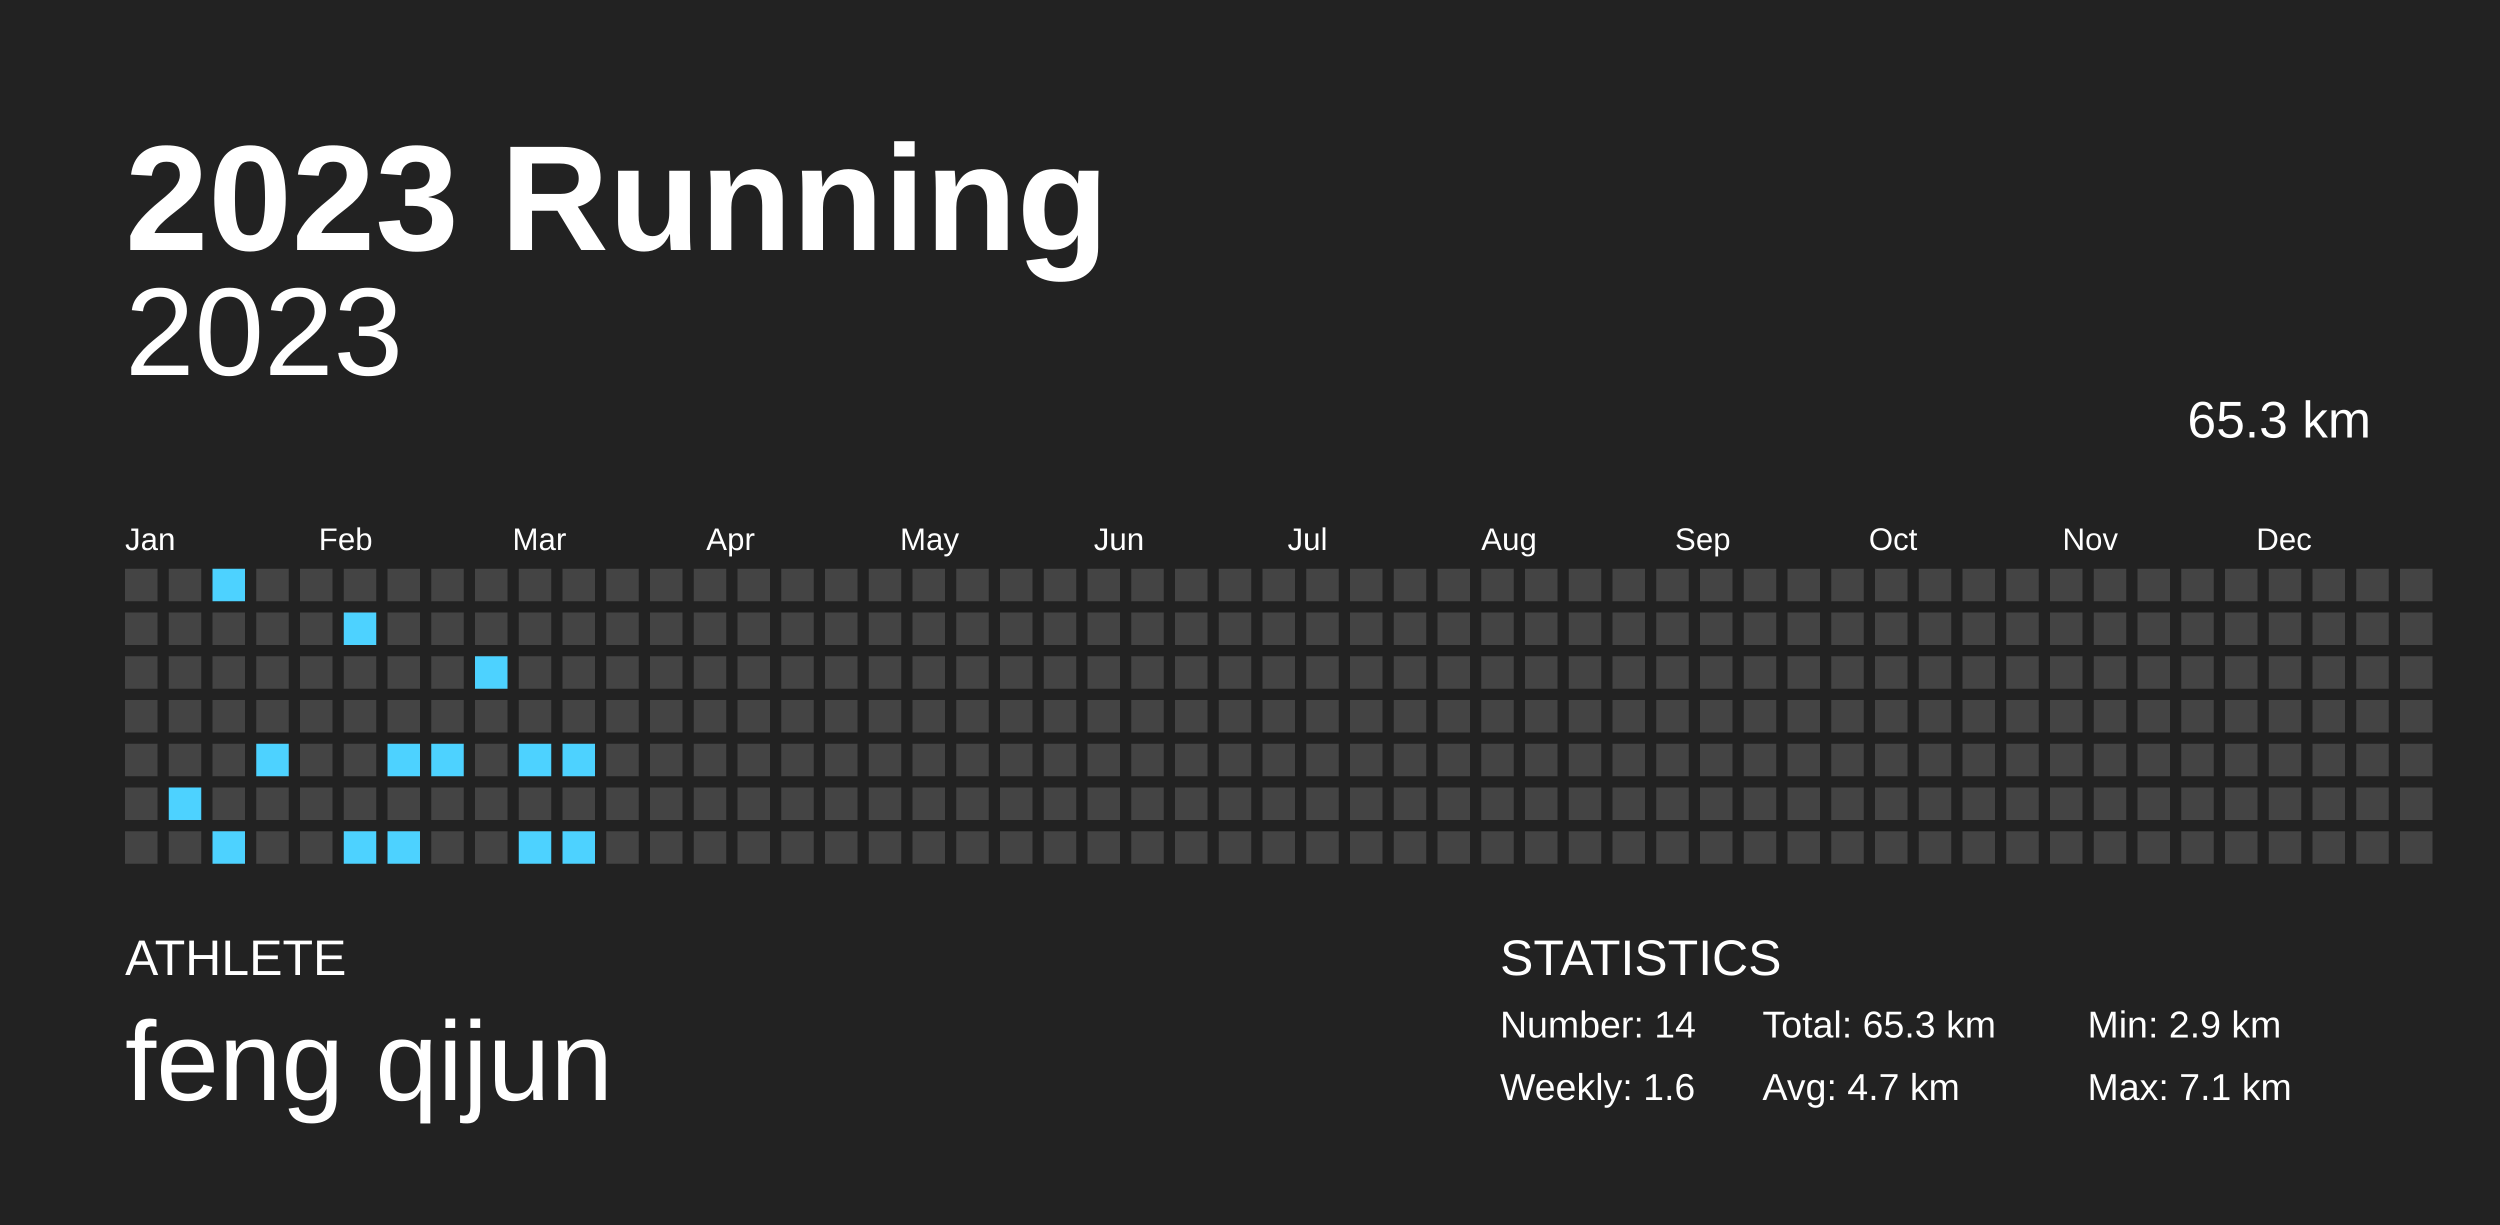
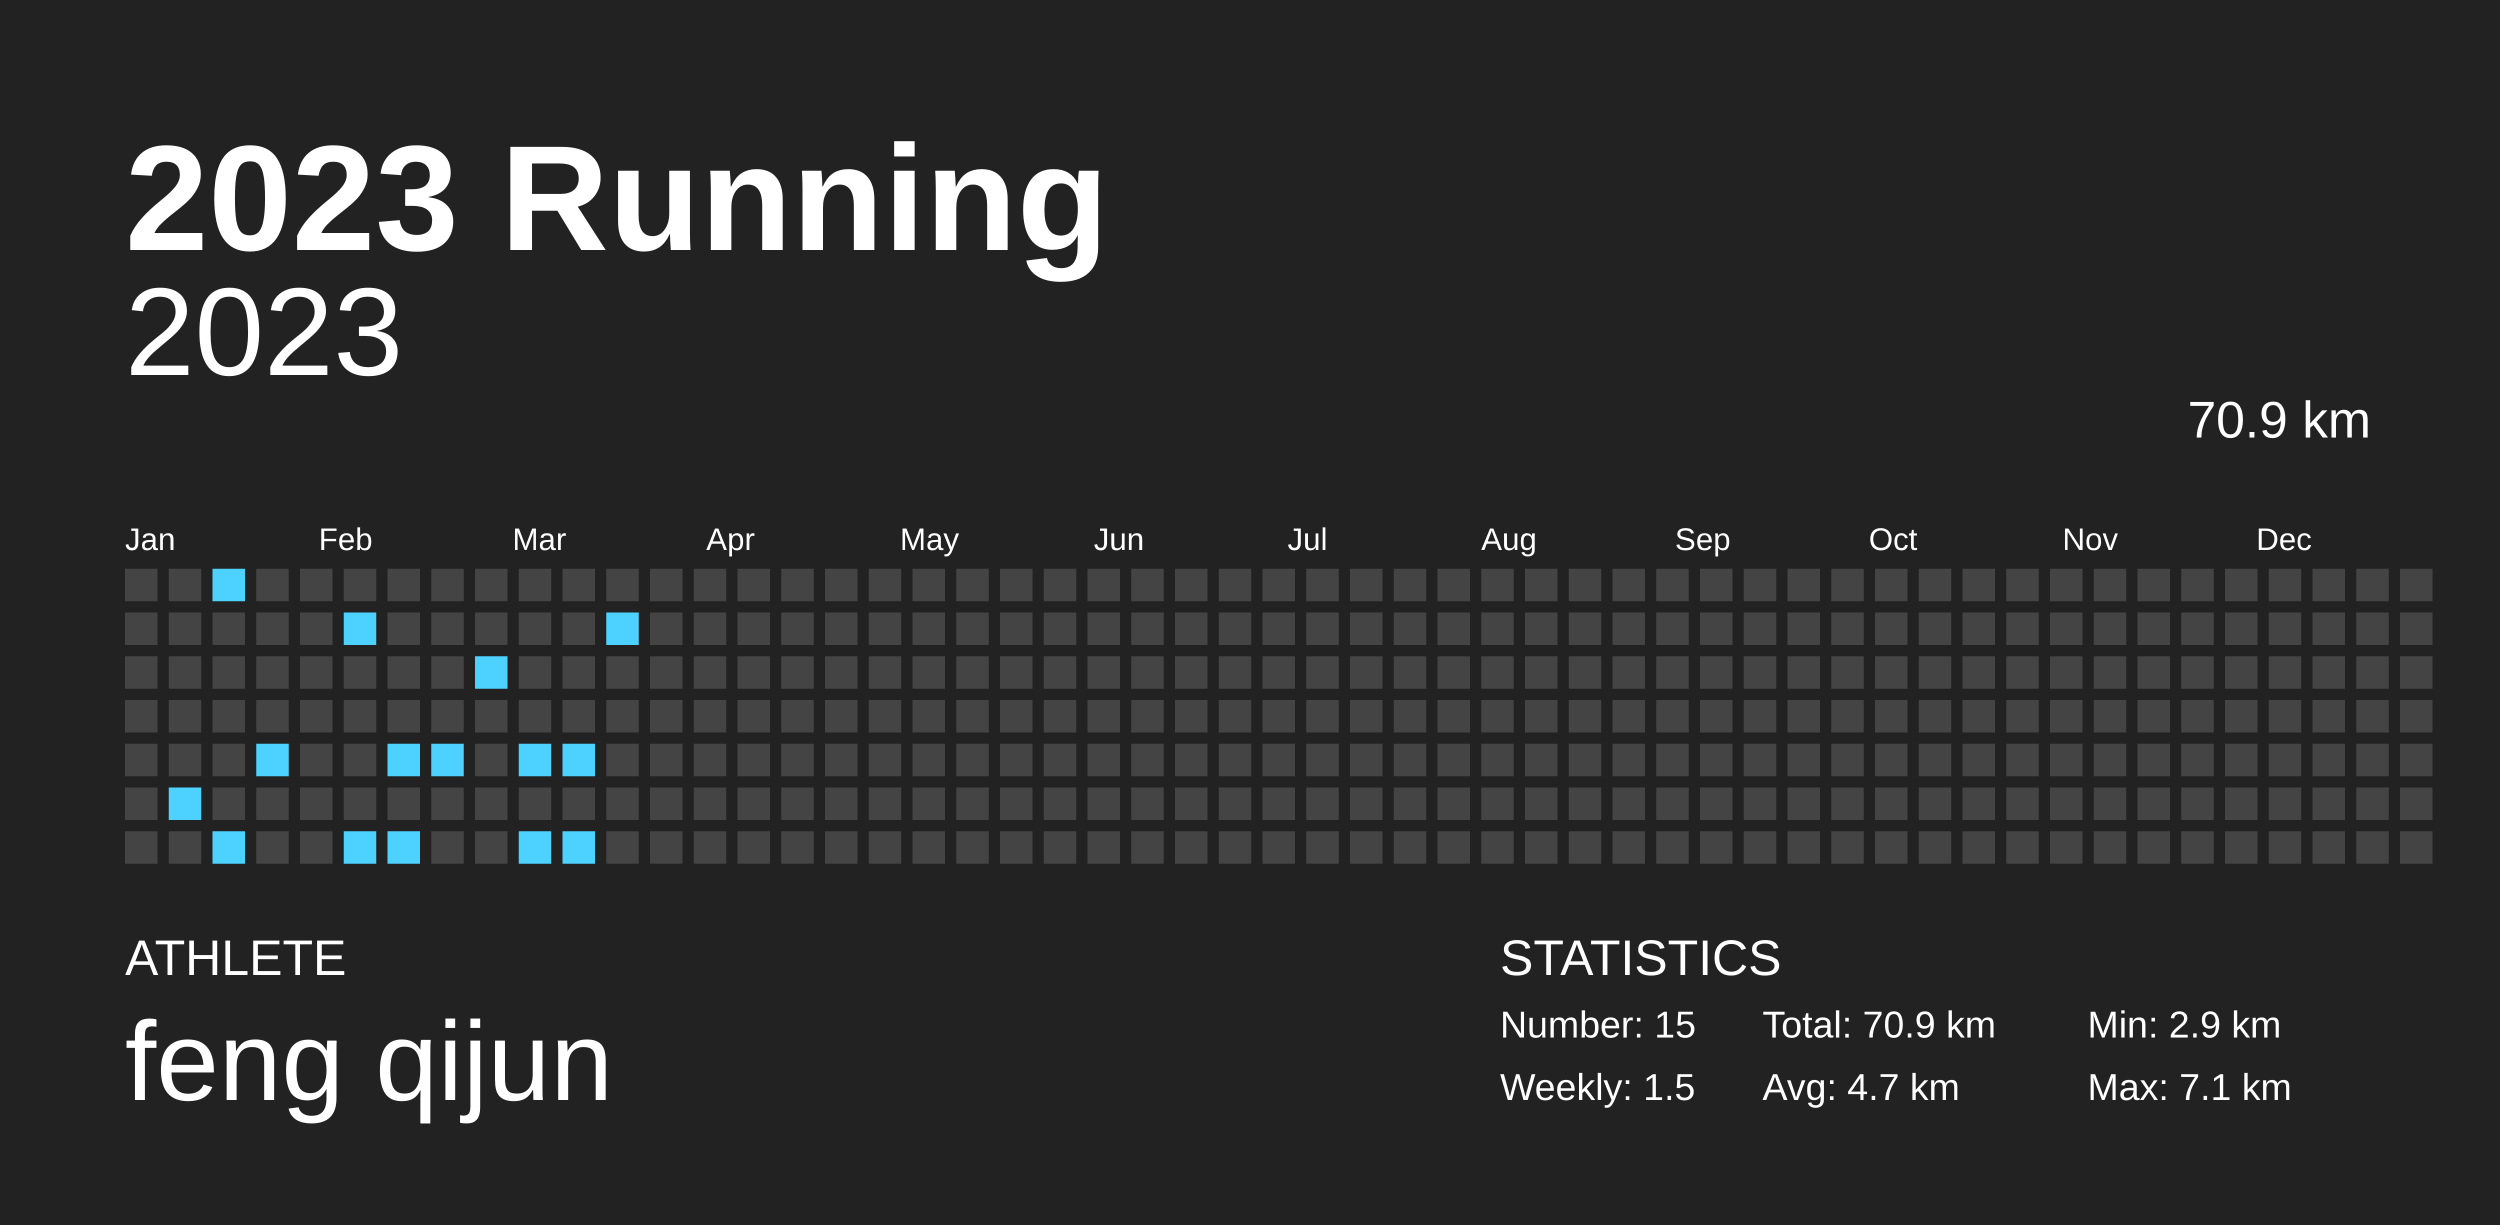
<svg xmlns="http://www.w3.org/2000/svg" baseProfile="full" height="98mm" version="1.1" viewBox="0,0,200,98" width="200mm">
  <defs />
  <rect fill="#222222" height="98" width="200" x="0" y="0" />
  <text fill="#FFFFFF" style="font-size:12px; font-family:Arial; font-weight:bold;" x="10" y="20">2023 Running</text>
  <text fill="#FFFFFF" style="font-size:4px; font-family:Arial" x="10" y="78">ATHLETE</text>
  <text fill="#FFFFFF" style="font-size:9px; font-family:Arial" x="10" y="88">feng qijun</text>
  <text fill="#FFFFFF" style="font-size:4px; font-family:Arial" x="120" y="78">STATISTICS</text>
-   <text fill="#FFFFFF" style="font-size:3px; font-family:Arial" x="120" y="83">Number: 14</text>
-   <text fill="#FFFFFF" style="font-size:3px; font-family:Arial" x="120" y="88">Weekly: 1.6</text>
-   <text fill="#FFFFFF" style="font-size:3px; font-family:Arial" x="141" y="83">Total: 65.3 km</text>
+   <text fill="#FFFFFF" style="font-size:3px; font-family:Arial" x="120" y="83">Number: 15</text>
+   <text fill="#FFFFFF" style="font-size:3px; font-family:Arial" x="120" y="88">Weekly: 1.5</text>
+   <text fill="#FFFFFF" style="font-size:3px; font-family:Arial" x="141" y="83">Total: 70.9 km</text>
  <text fill="#FFFFFF" style="font-size:3px; font-family:Arial" x="141" y="88">Avg: 4.7 km</text>
  <text fill="#FFFFFF" style="font-size:3px; font-family:Arial" x="167" y="83">Min: 2.9 km</text>
  <text fill="#FFFFFF" style="font-size:3px; font-family:Arial" x="167" y="88">Max: 7.1 km</text>
  <text alignment-baseline="hanging" fill="#FFFFFF" style="font-size:10.0px; font-family:Arial;" x="10" y="30">2023</text>
-   <text alignment-baseline="hanging" fill="#FFFFFF" style="font-size:4.125px; font-family:Arial;" x="175" y="35">65.3 km</text>
+   <text alignment-baseline="hanging" fill="#FFFFFF" style="font-size:4.125px; font-family:Arial;" x="175" y="35">70.9 km</text>
  <text fill="#FFFFFF" style="font-size:2.5px; font-family:Arial" x="10.0" y="44">Jan</text>
  <text fill="#FFFFFF" style="font-size:2.5px; font-family:Arial" x="25.5" y="44">Feb</text>
  <text fill="#FFFFFF" style="font-size:2.5px; font-family:Arial" x="41.0" y="44">Mar</text>
  <text fill="#FFFFFF" style="font-size:2.5px; font-family:Arial" x="56.5" y="44">Apr</text>
  <text fill="#FFFFFF" style="font-size:2.5px; font-family:Arial" x="72.0" y="44">May</text>
  <text fill="#FFFFFF" style="font-size:2.5px; font-family:Arial" x="87.5" y="44">Jun</text>
  <text fill="#FFFFFF" style="font-size:2.5px; font-family:Arial" x="103.0" y="44">Jul</text>
  <text fill="#FFFFFF" style="font-size:2.5px; font-family:Arial" x="118.5" y="44">Aug</text>
  <text fill="#FFFFFF" style="font-size:2.5px; font-family:Arial" x="134.0" y="44">Sep</text>
  <text fill="#FFFFFF" style="font-size:2.5px; font-family:Arial" x="149.5" y="44">Oct</text>
  <text fill="#FFFFFF" style="font-size:2.5px; font-family:Arial" x="165.0" y="44">Nov</text>
  <text fill="#FFFFFF" style="font-size:2.5px; font-family:Arial" x="180.5" y="44">Dec</text>
  <rect fill="#444444" height="2.6" width="2.6" x="10.0" y="45.5" />
  <rect fill="#444444" height="2.6" width="2.6" x="10.0" y="49.0" />
  <rect fill="#444444" height="2.6" width="2.6" x="10.0" y="52.5" />
  <rect fill="#444444" height="2.6" width="2.6" x="10.0" y="56.0" />
  <rect fill="#444444" height="2.6" width="2.6" x="10.0" y="59.5" />
  <rect fill="#444444" height="2.6" width="2.6" x="10.0" y="63.0" />
  <rect fill="#444444" height="2.6" width="2.6" x="10.0" y="66.5" />
  <rect fill="#444444" height="2.6" width="2.6" x="13.5" y="45.5" />
  <rect fill="#444444" height="2.6" width="2.6" x="13.5" y="49.0" />
  <rect fill="#444444" height="2.6" width="2.6" x="13.5" y="52.5" />
  <rect fill="#444444" height="2.6" width="2.6" x="13.5" y="56.0" />
  <rect fill="#444444" height="2.6" width="2.6" x="13.5" y="59.5" />
  <rect fill="#4dd2ff" height="2.6" width="2.6" x="13.5" y="63.0" />
  <rect fill="#444444" height="2.6" width="2.6" x="13.5" y="66.5" />
  <rect fill="#4dd2ff" height="2.6" width="2.6" x="17.0" y="45.5" />
  <rect fill="#444444" height="2.6" width="2.6" x="17.0" y="49.0" />
  <rect fill="#444444" height="2.6" width="2.6" x="17.0" y="52.5" />
  <rect fill="#444444" height="2.6" width="2.6" x="17.0" y="56.0" />
  <rect fill="#444444" height="2.6" width="2.6" x="17.0" y="59.5" />
  <rect fill="#444444" height="2.6" width="2.6" x="17.0" y="63.0" />
  <rect fill="#4dd2ff" height="2.6" width="2.6" x="17.0" y="66.5" />
  <rect fill="#444444" height="2.6" width="2.6" x="20.5" y="45.5" />
  <rect fill="#444444" height="2.6" width="2.6" x="20.5" y="49.0" />
  <rect fill="#444444" height="2.6" width="2.6" x="20.5" y="52.5" />
  <rect fill="#444444" height="2.6" width="2.6" x="20.5" y="56.0" />
  <rect fill="#4dd2ff" height="2.6" width="2.6" x="20.5" y="59.5" />
  <rect fill="#444444" height="2.6" width="2.6" x="20.5" y="63.0" />
  <rect fill="#444444" height="2.6" width="2.6" x="20.5" y="66.5" />
  <rect fill="#444444" height="2.6" width="2.6" x="24.0" y="45.5" />
  <rect fill="#444444" height="2.6" width="2.6" x="24.0" y="49.0" />
  <rect fill="#444444" height="2.6" width="2.6" x="24.0" y="52.5" />
  <rect fill="#444444" height="2.6" width="2.6" x="24.0" y="56.0" />
  <rect fill="#444444" height="2.6" width="2.6" x="24.0" y="59.5" />
  <rect fill="#444444" height="2.6" width="2.6" x="24.0" y="63.0" />
  <rect fill="#444444" height="2.6" width="2.6" x="24.0" y="66.5" />
  <rect fill="#444444" height="2.6" width="2.6" x="27.5" y="45.5" />
  <rect fill="#4dd2ff" height="2.6" width="2.6" x="27.5" y="49.0" />
  <rect fill="#444444" height="2.6" width="2.6" x="27.5" y="52.5" />
  <rect fill="#444444" height="2.6" width="2.6" x="27.5" y="56.0" />
  <rect fill="#444444" height="2.6" width="2.6" x="27.5" y="59.5" />
  <rect fill="#444444" height="2.6" width="2.6" x="27.5" y="63.0" />
  <rect fill="#4dd2ff" height="2.6" width="2.6" x="27.5" y="66.5" />
  <rect fill="#444444" height="2.6" width="2.6" x="31.0" y="45.5" />
  <rect fill="#444444" height="2.6" width="2.6" x="31.0" y="49.0" />
  <rect fill="#444444" height="2.6" width="2.6" x="31.0" y="52.5" />
  <rect fill="#444444" height="2.6" width="2.6" x="31.0" y="56.0" />
  <rect fill="#4dd2ff" height="2.6" width="2.6" x="31.0" y="59.5" />
  <rect fill="#444444" height="2.6" width="2.6" x="31.0" y="63.0" />
  <rect fill="#4dd2ff" height="2.6" width="2.6" x="31.0" y="66.5" />
  <rect fill="#444444" height="2.6" width="2.6" x="34.5" y="45.5" />
  <rect fill="#444444" height="2.6" width="2.6" x="34.5" y="49.0" />
  <rect fill="#444444" height="2.6" width="2.6" x="34.5" y="52.5" />
  <rect fill="#444444" height="2.6" width="2.6" x="34.5" y="56.0" />
  <rect fill="#4dd2ff" height="2.6" width="2.6" x="34.5" y="59.5" />
  <rect fill="#444444" height="2.6" width="2.6" x="34.5" y="63.0" />
  <rect fill="#444444" height="2.6" width="2.6" x="34.5" y="66.5" />
  <rect fill="#444444" height="2.6" width="2.6" x="38.0" y="45.5" />
  <rect fill="#444444" height="2.6" width="2.6" x="38.0" y="49.0" />
  <rect fill="#4dd2ff" height="2.6" width="2.6" x="38.0" y="52.5" />
  <rect fill="#444444" height="2.6" width="2.6" x="38.0" y="56.0" />
  <rect fill="#444444" height="2.6" width="2.6" x="38.0" y="59.5" />
  <rect fill="#444444" height="2.6" width="2.6" x="38.0" y="63.0" />
  <rect fill="#444444" height="2.6" width="2.6" x="38.0" y="66.5" />
  <rect fill="#444444" height="2.6" width="2.6" x="41.5" y="45.5" />
  <rect fill="#444444" height="2.6" width="2.6" x="41.5" y="49.0" />
  <rect fill="#444444" height="2.6" width="2.6" x="41.5" y="52.5" />
  <rect fill="#444444" height="2.6" width="2.6" x="41.5" y="56.0" />
  <rect fill="#4dd2ff" height="2.6" width="2.6" x="41.5" y="59.5" />
  <rect fill="#444444" height="2.6" width="2.6" x="41.5" y="63.0" />
  <rect fill="#4dd2ff" height="2.6" width="2.6" x="41.5" y="66.5" />
  <rect fill="#444444" height="2.6" width="2.6" x="45.0" y="45.5" />
  <rect fill="#444444" height="2.6" width="2.6" x="45.0" y="49.0" />
  <rect fill="#444444" height="2.6" width="2.6" x="45.0" y="52.5" />
  <rect fill="#444444" height="2.6" width="2.6" x="45.0" y="56.0" />
  <rect fill="#4dd2ff" height="2.6" width="2.6" x="45.0" y="59.5" />
  <rect fill="#444444" height="2.6" width="2.6" x="45.0" y="63.0" />
  <rect fill="#4dd2ff" height="2.6" width="2.6" x="45.0" y="66.5" />
  <rect fill="#444444" height="2.6" width="2.6" x="48.5" y="45.5" />
-   <rect fill="#444444" height="2.6" width="2.6" x="48.5" y="49.0" />
+   <rect fill="#4dd2ff" height="2.6" width="2.6" x="48.5" y="49.0" />
  <rect fill="#444444" height="2.6" width="2.6" x="48.5" y="52.5" />
  <rect fill="#444444" height="2.6" width="2.6" x="48.5" y="56.0" />
  <rect fill="#444444" height="2.6" width="2.6" x="48.5" y="59.5" />
  <rect fill="#444444" height="2.6" width="2.6" x="48.5" y="63.0" />
  <rect fill="#444444" height="2.6" width="2.6" x="48.5" y="66.5" />
  <rect fill="#444444" height="2.6" width="2.6" x="52.0" y="45.5" />
  <rect fill="#444444" height="2.6" width="2.6" x="52.0" y="49.0" />
  <rect fill="#444444" height="2.6" width="2.6" x="52.0" y="52.5" />
  <rect fill="#444444" height="2.6" width="2.6" x="52.0" y="56.0" />
  <rect fill="#444444" height="2.6" width="2.6" x="52.0" y="59.5" />
  <rect fill="#444444" height="2.6" width="2.6" x="52.0" y="63.0" />
  <rect fill="#444444" height="2.6" width="2.6" x="52.0" y="66.5" />
  <rect fill="#444444" height="2.6" width="2.6" x="55.5" y="45.5" />
  <rect fill="#444444" height="2.6" width="2.6" x="55.5" y="49.0" />
  <rect fill="#444444" height="2.6" width="2.6" x="55.5" y="52.5" />
  <rect fill="#444444" height="2.6" width="2.6" x="55.5" y="56.0" />
  <rect fill="#444444" height="2.6" width="2.6" x="55.5" y="59.5" />
  <rect fill="#444444" height="2.6" width="2.6" x="55.5" y="63.0" />
  <rect fill="#444444" height="2.6" width="2.6" x="55.5" y="66.5" />
  <rect fill="#444444" height="2.6" width="2.6" x="59.0" y="45.5" />
  <rect fill="#444444" height="2.6" width="2.6" x="59.0" y="49.0" />
  <rect fill="#444444" height="2.6" width="2.6" x="59.0" y="52.5" />
  <rect fill="#444444" height="2.6" width="2.6" x="59.0" y="56.0" />
  <rect fill="#444444" height="2.6" width="2.6" x="59.0" y="59.5" />
  <rect fill="#444444" height="2.6" width="2.6" x="59.0" y="63.0" />
  <rect fill="#444444" height="2.6" width="2.6" x="59.0" y="66.5" />
  <rect fill="#444444" height="2.6" width="2.6" x="62.5" y="45.5" />
  <rect fill="#444444" height="2.6" width="2.6" x="62.5" y="49.0" />
  <rect fill="#444444" height="2.6" width="2.6" x="62.5" y="52.5" />
  <rect fill="#444444" height="2.6" width="2.6" x="62.5" y="56.0" />
  <rect fill="#444444" height="2.6" width="2.6" x="62.5" y="59.5" />
  <rect fill="#444444" height="2.6" width="2.6" x="62.5" y="63.0" />
  <rect fill="#444444" height="2.6" width="2.6" x="62.5" y="66.5" />
  <rect fill="#444444" height="2.6" width="2.6" x="66.0" y="45.5" />
  <rect fill="#444444" height="2.6" width="2.6" x="66.0" y="49.0" />
  <rect fill="#444444" height="2.6" width="2.6" x="66.0" y="52.5" />
  <rect fill="#444444" height="2.6" width="2.6" x="66.0" y="56.0" />
  <rect fill="#444444" height="2.6" width="2.6" x="66.0" y="59.5" />
  <rect fill="#444444" height="2.6" width="2.6" x="66.0" y="63.0" />
  <rect fill="#444444" height="2.6" width="2.6" x="66.0" y="66.5" />
  <rect fill="#444444" height="2.6" width="2.6" x="69.5" y="45.5" />
  <rect fill="#444444" height="2.6" width="2.6" x="69.5" y="49.0" />
  <rect fill="#444444" height="2.6" width="2.6" x="69.5" y="52.5" />
  <rect fill="#444444" height="2.6" width="2.6" x="69.5" y="56.0" />
  <rect fill="#444444" height="2.6" width="2.6" x="69.5" y="59.5" />
  <rect fill="#444444" height="2.6" width="2.6" x="69.5" y="63.0" />
  <rect fill="#444444" height="2.6" width="2.6" x="69.5" y="66.5" />
  <rect fill="#444444" height="2.6" width="2.6" x="73.0" y="45.5" />
  <rect fill="#444444" height="2.6" width="2.6" x="73.0" y="49.0" />
  <rect fill="#444444" height="2.6" width="2.6" x="73.0" y="52.5" />
  <rect fill="#444444" height="2.6" width="2.6" x="73.0" y="56.0" />
  <rect fill="#444444" height="2.6" width="2.6" x="73.0" y="59.5" />
  <rect fill="#444444" height="2.6" width="2.6" x="73.0" y="63.0" />
  <rect fill="#444444" height="2.6" width="2.6" x="73.0" y="66.5" />
  <rect fill="#444444" height="2.6" width="2.6" x="76.5" y="45.5" />
  <rect fill="#444444" height="2.6" width="2.6" x="76.5" y="49.0" />
  <rect fill="#444444" height="2.6" width="2.6" x="76.5" y="52.5" />
  <rect fill="#444444" height="2.6" width="2.6" x="76.5" y="56.0" />
  <rect fill="#444444" height="2.6" width="2.6" x="76.5" y="59.5" />
  <rect fill="#444444" height="2.6" width="2.6" x="76.5" y="63.0" />
  <rect fill="#444444" height="2.6" width="2.6" x="76.5" y="66.5" />
  <rect fill="#444444" height="2.6" width="2.6" x="80.0" y="45.5" />
  <rect fill="#444444" height="2.6" width="2.6" x="80.0" y="49.0" />
  <rect fill="#444444" height="2.6" width="2.6" x="80.0" y="52.5" />
  <rect fill="#444444" height="2.6" width="2.6" x="80.0" y="56.0" />
  <rect fill="#444444" height="2.6" width="2.6" x="80.0" y="59.5" />
  <rect fill="#444444" height="2.6" width="2.6" x="80.0" y="63.0" />
  <rect fill="#444444" height="2.6" width="2.6" x="80.0" y="66.5" />
  <rect fill="#444444" height="2.6" width="2.6" x="83.5" y="45.5" />
  <rect fill="#444444" height="2.6" width="2.6" x="83.5" y="49.0" />
  <rect fill="#444444" height="2.6" width="2.6" x="83.5" y="52.5" />
  <rect fill="#444444" height="2.6" width="2.6" x="83.5" y="56.0" />
  <rect fill="#444444" height="2.6" width="2.6" x="83.5" y="59.5" />
  <rect fill="#444444" height="2.6" width="2.6" x="83.5" y="63.0" />
  <rect fill="#444444" height="2.6" width="2.6" x="83.5" y="66.5" />
  <rect fill="#444444" height="2.6" width="2.6" x="87.0" y="45.5" />
  <rect fill="#444444" height="2.6" width="2.6" x="87.0" y="49.0" />
  <rect fill="#444444" height="2.6" width="2.6" x="87.0" y="52.5" />
  <rect fill="#444444" height="2.6" width="2.6" x="87.0" y="56.0" />
  <rect fill="#444444" height="2.6" width="2.6" x="87.0" y="59.5" />
  <rect fill="#444444" height="2.6" width="2.6" x="87.0" y="63.0" />
  <rect fill="#444444" height="2.6" width="2.6" x="87.0" y="66.5" />
  <rect fill="#444444" height="2.6" width="2.6" x="90.5" y="45.5" />
  <rect fill="#444444" height="2.6" width="2.6" x="90.5" y="49.0" />
  <rect fill="#444444" height="2.6" width="2.6" x="90.5" y="52.5" />
  <rect fill="#444444" height="2.6" width="2.6" x="90.5" y="56.0" />
  <rect fill="#444444" height="2.6" width="2.6" x="90.5" y="59.5" />
  <rect fill="#444444" height="2.6" width="2.6" x="90.5" y="63.0" />
  <rect fill="#444444" height="2.6" width="2.6" x="90.5" y="66.5" />
  <rect fill="#444444" height="2.6" width="2.6" x="94.0" y="45.5" />
  <rect fill="#444444" height="2.6" width="2.6" x="94.0" y="49.0" />
  <rect fill="#444444" height="2.6" width="2.6" x="94.0" y="52.5" />
  <rect fill="#444444" height="2.6" width="2.6" x="94.0" y="56.0" />
  <rect fill="#444444" height="2.6" width="2.6" x="94.0" y="59.5" />
  <rect fill="#444444" height="2.6" width="2.6" x="94.0" y="63.0" />
  <rect fill="#444444" height="2.6" width="2.6" x="94.0" y="66.5" />
  <rect fill="#444444" height="2.6" width="2.6" x="97.5" y="45.5" />
  <rect fill="#444444" height="2.6" width="2.6" x="97.5" y="49.0" />
  <rect fill="#444444" height="2.6" width="2.6" x="97.5" y="52.5" />
  <rect fill="#444444" height="2.6" width="2.6" x="97.5" y="56.0" />
  <rect fill="#444444" height="2.6" width="2.6" x="97.5" y="59.5" />
  <rect fill="#444444" height="2.6" width="2.6" x="97.5" y="63.0" />
  <rect fill="#444444" height="2.6" width="2.6" x="97.5" y="66.5" />
  <rect fill="#444444" height="2.6" width="2.6" x="101.0" y="45.5" />
  <rect fill="#444444" height="2.6" width="2.6" x="101.0" y="49.0" />
  <rect fill="#444444" height="2.6" width="2.6" x="101.0" y="52.5" />
  <rect fill="#444444" height="2.6" width="2.6" x="101.0" y="56.0" />
  <rect fill="#444444" height="2.6" width="2.6" x="101.0" y="59.5" />
  <rect fill="#444444" height="2.6" width="2.6" x="101.0" y="63.0" />
  <rect fill="#444444" height="2.6" width="2.6" x="101.0" y="66.5" />
  <rect fill="#444444" height="2.6" width="2.6" x="104.5" y="45.5" />
  <rect fill="#444444" height="2.6" width="2.6" x="104.5" y="49.0" />
  <rect fill="#444444" height="2.6" width="2.6" x="104.5" y="52.5" />
  <rect fill="#444444" height="2.6" width="2.6" x="104.5" y="56.0" />
  <rect fill="#444444" height="2.6" width="2.6" x="104.5" y="59.5" />
  <rect fill="#444444" height="2.6" width="2.6" x="104.5" y="63.0" />
  <rect fill="#444444" height="2.6" width="2.6" x="104.5" y="66.5" />
  <rect fill="#444444" height="2.6" width="2.6" x="108.0" y="45.5" />
  <rect fill="#444444" height="2.6" width="2.6" x="108.0" y="49.0" />
  <rect fill="#444444" height="2.6" width="2.6" x="108.0" y="52.5" />
  <rect fill="#444444" height="2.6" width="2.6" x="108.0" y="56.0" />
  <rect fill="#444444" height="2.6" width="2.6" x="108.0" y="59.5" />
  <rect fill="#444444" height="2.6" width="2.6" x="108.0" y="63.0" />
  <rect fill="#444444" height="2.6" width="2.6" x="108.0" y="66.5" />
  <rect fill="#444444" height="2.6" width="2.6" x="111.5" y="45.5" />
  <rect fill="#444444" height="2.6" width="2.6" x="111.5" y="49.0" />
  <rect fill="#444444" height="2.6" width="2.6" x="111.5" y="52.5" />
  <rect fill="#444444" height="2.6" width="2.6" x="111.5" y="56.0" />
  <rect fill="#444444" height="2.6" width="2.6" x="111.5" y="59.5" />
  <rect fill="#444444" height="2.6" width="2.6" x="111.5" y="63.0" />
  <rect fill="#444444" height="2.6" width="2.6" x="111.5" y="66.5" />
  <rect fill="#444444" height="2.6" width="2.6" x="115.0" y="45.5" />
  <rect fill="#444444" height="2.6" width="2.6" x="115.0" y="49.0" />
  <rect fill="#444444" height="2.6" width="2.6" x="115.0" y="52.5" />
  <rect fill="#444444" height="2.6" width="2.6" x="115.0" y="56.0" />
  <rect fill="#444444" height="2.6" width="2.6" x="115.0" y="59.5" />
  <rect fill="#444444" height="2.6" width="2.6" x="115.0" y="63.0" />
  <rect fill="#444444" height="2.6" width="2.6" x="115.0" y="66.5" />
  <rect fill="#444444" height="2.6" width="2.6" x="118.5" y="45.5" />
  <rect fill="#444444" height="2.6" width="2.6" x="118.5" y="49.0" />
  <rect fill="#444444" height="2.6" width="2.6" x="118.5" y="52.5" />
  <rect fill="#444444" height="2.6" width="2.6" x="118.5" y="56.0" />
  <rect fill="#444444" height="2.6" width="2.6" x="118.5" y="59.5" />
  <rect fill="#444444" height="2.6" width="2.6" x="118.5" y="63.0" />
  <rect fill="#444444" height="2.6" width="2.6" x="118.5" y="66.5" />
  <rect fill="#444444" height="2.6" width="2.6" x="122.0" y="45.5" />
  <rect fill="#444444" height="2.6" width="2.6" x="122.0" y="49.0" />
  <rect fill="#444444" height="2.6" width="2.6" x="122.0" y="52.5" />
  <rect fill="#444444" height="2.6" width="2.6" x="122.0" y="56.0" />
  <rect fill="#444444" height="2.6" width="2.6" x="122.0" y="59.5" />
  <rect fill="#444444" height="2.6" width="2.6" x="122.0" y="63.0" />
  <rect fill="#444444" height="2.6" width="2.6" x="122.0" y="66.5" />
  <rect fill="#444444" height="2.6" width="2.6" x="125.5" y="45.5" />
  <rect fill="#444444" height="2.6" width="2.6" x="125.5" y="49.0" />
  <rect fill="#444444" height="2.6" width="2.6" x="125.5" y="52.5" />
  <rect fill="#444444" height="2.6" width="2.6" x="125.5" y="56.0" />
  <rect fill="#444444" height="2.6" width="2.6" x="125.5" y="59.5" />
  <rect fill="#444444" height="2.6" width="2.6" x="125.5" y="63.0" />
  <rect fill="#444444" height="2.6" width="2.6" x="125.5" y="66.5" />
  <rect fill="#444444" height="2.6" width="2.6" x="129.0" y="45.5" />
  <rect fill="#444444" height="2.6" width="2.6" x="129.0" y="49.0" />
  <rect fill="#444444" height="2.6" width="2.6" x="129.0" y="52.5" />
  <rect fill="#444444" height="2.6" width="2.6" x="129.0" y="56.0" />
  <rect fill="#444444" height="2.6" width="2.6" x="129.0" y="59.5" />
  <rect fill="#444444" height="2.6" width="2.6" x="129.0" y="63.0" />
  <rect fill="#444444" height="2.6" width="2.6" x="129.0" y="66.5" />
  <rect fill="#444444" height="2.6" width="2.6" x="132.5" y="45.5" />
  <rect fill="#444444" height="2.6" width="2.6" x="132.5" y="49.0" />
  <rect fill="#444444" height="2.6" width="2.6" x="132.5" y="52.5" />
  <rect fill="#444444" height="2.6" width="2.6" x="132.5" y="56.0" />
  <rect fill="#444444" height="2.6" width="2.6" x="132.5" y="59.5" />
  <rect fill="#444444" height="2.6" width="2.6" x="132.5" y="63.0" />
  <rect fill="#444444" height="2.6" width="2.6" x="132.5" y="66.5" />
  <rect fill="#444444" height="2.6" width="2.6" x="136.0" y="45.5" />
  <rect fill="#444444" height="2.6" width="2.6" x="136.0" y="49.0" />
  <rect fill="#444444" height="2.6" width="2.6" x="136.0" y="52.5" />
  <rect fill="#444444" height="2.6" width="2.6" x="136.0" y="56.0" />
  <rect fill="#444444" height="2.6" width="2.6" x="136.0" y="59.5" />
  <rect fill="#444444" height="2.6" width="2.6" x="136.0" y="63.0" />
  <rect fill="#444444" height="2.6" width="2.6" x="136.0" y="66.5" />
  <rect fill="#444444" height="2.6" width="2.6" x="139.5" y="45.5" />
  <rect fill="#444444" height="2.6" width="2.6" x="139.5" y="49.0" />
  <rect fill="#444444" height="2.6" width="2.6" x="139.5" y="52.5" />
  <rect fill="#444444" height="2.6" width="2.6" x="139.5" y="56.0" />
  <rect fill="#444444" height="2.6" width="2.6" x="139.5" y="59.5" />
  <rect fill="#444444" height="2.6" width="2.6" x="139.5" y="63.0" />
  <rect fill="#444444" height="2.6" width="2.6" x="139.5" y="66.5" />
  <rect fill="#444444" height="2.6" width="2.6" x="143.0" y="45.5" />
  <rect fill="#444444" height="2.6" width="2.6" x="143.0" y="49.0" />
  <rect fill="#444444" height="2.6" width="2.6" x="143.0" y="52.5" />
  <rect fill="#444444" height="2.6" width="2.6" x="143.0" y="56.0" />
  <rect fill="#444444" height="2.6" width="2.6" x="143.0" y="59.5" />
  <rect fill="#444444" height="2.6" width="2.6" x="143.0" y="63.0" />
  <rect fill="#444444" height="2.6" width="2.6" x="143.0" y="66.5" />
  <rect fill="#444444" height="2.6" width="2.6" x="146.5" y="45.5" />
  <rect fill="#444444" height="2.6" width="2.6" x="146.5" y="49.0" />
  <rect fill="#444444" height="2.6" width="2.6" x="146.5" y="52.5" />
  <rect fill="#444444" height="2.6" width="2.6" x="146.5" y="56.0" />
  <rect fill="#444444" height="2.6" width="2.6" x="146.5" y="59.5" />
  <rect fill="#444444" height="2.6" width="2.6" x="146.5" y="63.0" />
  <rect fill="#444444" height="2.6" width="2.6" x="146.5" y="66.5" />
  <rect fill="#444444" height="2.6" width="2.6" x="150.0" y="45.5" />
  <rect fill="#444444" height="2.6" width="2.6" x="150.0" y="49.0" />
  <rect fill="#444444" height="2.6" width="2.6" x="150.0" y="52.5" />
  <rect fill="#444444" height="2.6" width="2.6" x="150.0" y="56.0" />
  <rect fill="#444444" height="2.6" width="2.6" x="150.0" y="59.5" />
  <rect fill="#444444" height="2.6" width="2.6" x="150.0" y="63.0" />
  <rect fill="#444444" height="2.6" width="2.6" x="150.0" y="66.5" />
  <rect fill="#444444" height="2.6" width="2.6" x="153.5" y="45.5" />
  <rect fill="#444444" height="2.6" width="2.6" x="153.5" y="49.0" />
  <rect fill="#444444" height="2.6" width="2.6" x="153.5" y="52.5" />
  <rect fill="#444444" height="2.6" width="2.6" x="153.5" y="56.0" />
  <rect fill="#444444" height="2.6" width="2.6" x="153.5" y="59.5" />
  <rect fill="#444444" height="2.6" width="2.6" x="153.5" y="63.0" />
  <rect fill="#444444" height="2.6" width="2.6" x="153.5" y="66.5" />
  <rect fill="#444444" height="2.6" width="2.6" x="157.0" y="45.5" />
  <rect fill="#444444" height="2.6" width="2.6" x="157.0" y="49.0" />
  <rect fill="#444444" height="2.6" width="2.6" x="157.0" y="52.5" />
  <rect fill="#444444" height="2.6" width="2.6" x="157.0" y="56.0" />
  <rect fill="#444444" height="2.6" width="2.6" x="157.0" y="59.5" />
  <rect fill="#444444" height="2.6" width="2.6" x="157.0" y="63.0" />
  <rect fill="#444444" height="2.6" width="2.6" x="157.0" y="66.5" />
  <rect fill="#444444" height="2.6" width="2.6" x="160.5" y="45.5" />
  <rect fill="#444444" height="2.6" width="2.6" x="160.5" y="49.0" />
  <rect fill="#444444" height="2.6" width="2.6" x="160.5" y="52.5" />
  <rect fill="#444444" height="2.6" width="2.6" x="160.5" y="56.0" />
  <rect fill="#444444" height="2.6" width="2.6" x="160.5" y="59.5" />
  <rect fill="#444444" height="2.6" width="2.6" x="160.5" y="63.0" />
  <rect fill="#444444" height="2.6" width="2.6" x="160.5" y="66.5" />
  <rect fill="#444444" height="2.6" width="2.6" x="164.0" y="45.5" />
  <rect fill="#444444" height="2.6" width="2.6" x="164.0" y="49.0" />
  <rect fill="#444444" height="2.6" width="2.6" x="164.0" y="52.5" />
  <rect fill="#444444" height="2.6" width="2.6" x="164.0" y="56.0" />
  <rect fill="#444444" height="2.6" width="2.6" x="164.0" y="59.5" />
  <rect fill="#444444" height="2.6" width="2.6" x="164.0" y="63.0" />
  <rect fill="#444444" height="2.6" width="2.6" x="164.0" y="66.5" />
  <rect fill="#444444" height="2.6" width="2.6" x="167.5" y="45.5" />
  <rect fill="#444444" height="2.6" width="2.6" x="167.5" y="49.0" />
  <rect fill="#444444" height="2.6" width="2.6" x="167.5" y="52.5" />
  <rect fill="#444444" height="2.6" width="2.6" x="167.5" y="56.0" />
  <rect fill="#444444" height="2.6" width="2.6" x="167.5" y="59.5" />
  <rect fill="#444444" height="2.6" width="2.6" x="167.5" y="63.0" />
  <rect fill="#444444" height="2.6" width="2.6" x="167.5" y="66.5" />
  <rect fill="#444444" height="2.6" width="2.6" x="171.0" y="45.5" />
  <rect fill="#444444" height="2.6" width="2.6" x="171.0" y="49.0" />
  <rect fill="#444444" height="2.6" width="2.6" x="171.0" y="52.5" />
  <rect fill="#444444" height="2.6" width="2.6" x="171.0" y="56.0" />
  <rect fill="#444444" height="2.6" width="2.6" x="171.0" y="59.5" />
  <rect fill="#444444" height="2.6" width="2.6" x="171.0" y="63.0" />
  <rect fill="#444444" height="2.6" width="2.6" x="171.0" y="66.5" />
  <rect fill="#444444" height="2.6" width="2.6" x="174.5" y="45.5" />
  <rect fill="#444444" height="2.6" width="2.6" x="174.5" y="49.0" />
  <rect fill="#444444" height="2.6" width="2.6" x="174.5" y="52.5" />
  <rect fill="#444444" height="2.6" width="2.6" x="174.5" y="56.0" />
  <rect fill="#444444" height="2.6" width="2.6" x="174.5" y="59.5" />
  <rect fill="#444444" height="2.6" width="2.6" x="174.5" y="63.0" />
  <rect fill="#444444" height="2.6" width="2.6" x="174.5" y="66.5" />
  <rect fill="#444444" height="2.6" width="2.6" x="178.0" y="45.5" />
  <rect fill="#444444" height="2.6" width="2.6" x="178.0" y="49.0" />
  <rect fill="#444444" height="2.6" width="2.6" x="178.0" y="52.5" />
  <rect fill="#444444" height="2.6" width="2.6" x="178.0" y="56.0" />
  <rect fill="#444444" height="2.6" width="2.6" x="178.0" y="59.5" />
  <rect fill="#444444" height="2.6" width="2.6" x="178.0" y="63.0" />
  <rect fill="#444444" height="2.6" width="2.6" x="178.0" y="66.5" />
  <rect fill="#444444" height="2.6" width="2.6" x="181.5" y="45.5" />
  <rect fill="#444444" height="2.6" width="2.6" x="181.5" y="49.0" />
  <rect fill="#444444" height="2.6" width="2.6" x="181.5" y="52.5" />
  <rect fill="#444444" height="2.6" width="2.6" x="181.5" y="56.0" />
  <rect fill="#444444" height="2.6" width="2.6" x="181.5" y="59.5" />
  <rect fill="#444444" height="2.6" width="2.6" x="181.5" y="63.0" />
  <rect fill="#444444" height="2.6" width="2.6" x="181.5" y="66.5" />
  <rect fill="#444444" height="2.6" width="2.6" x="185.0" y="45.5" />
  <rect fill="#444444" height="2.6" width="2.6" x="185.0" y="49.0" />
  <rect fill="#444444" height="2.6" width="2.6" x="185.0" y="52.5" />
  <rect fill="#444444" height="2.6" width="2.6" x="185.0" y="56.0" />
  <rect fill="#444444" height="2.6" width="2.6" x="185.0" y="59.5" />
  <rect fill="#444444" height="2.6" width="2.6" x="185.0" y="63.0" />
  <rect fill="#444444" height="2.6" width="2.6" x="185.0" y="66.5" />
  <rect fill="#444444" height="2.6" width="2.6" x="188.5" y="45.5" />
  <rect fill="#444444" height="2.6" width="2.6" x="188.5" y="49.0" />
  <rect fill="#444444" height="2.6" width="2.6" x="188.5" y="52.5" />
  <rect fill="#444444" height="2.6" width="2.6" x="188.5" y="56.0" />
  <rect fill="#444444" height="2.6" width="2.6" x="188.5" y="59.5" />
  <rect fill="#444444" height="2.6" width="2.6" x="188.5" y="63.0" />
  <rect fill="#444444" height="2.6" width="2.6" x="188.5" y="66.5" />
  <rect fill="#444444" height="2.6" width="2.6" x="192.0" y="45.5" />
  <rect fill="#444444" height="2.6" width="2.6" x="192.0" y="49.0" />
  <rect fill="#444444" height="2.6" width="2.6" x="192.0" y="52.5" />
  <rect fill="#444444" height="2.6" width="2.6" x="192.0" y="56.0" />
  <rect fill="#444444" height="2.6" width="2.6" x="192.0" y="59.5" />
  <rect fill="#444444" height="2.6" width="2.6" x="192.0" y="63.0" />
  <rect fill="#444444" height="2.6" width="2.6" x="192.0" y="66.5" />
</svg>
